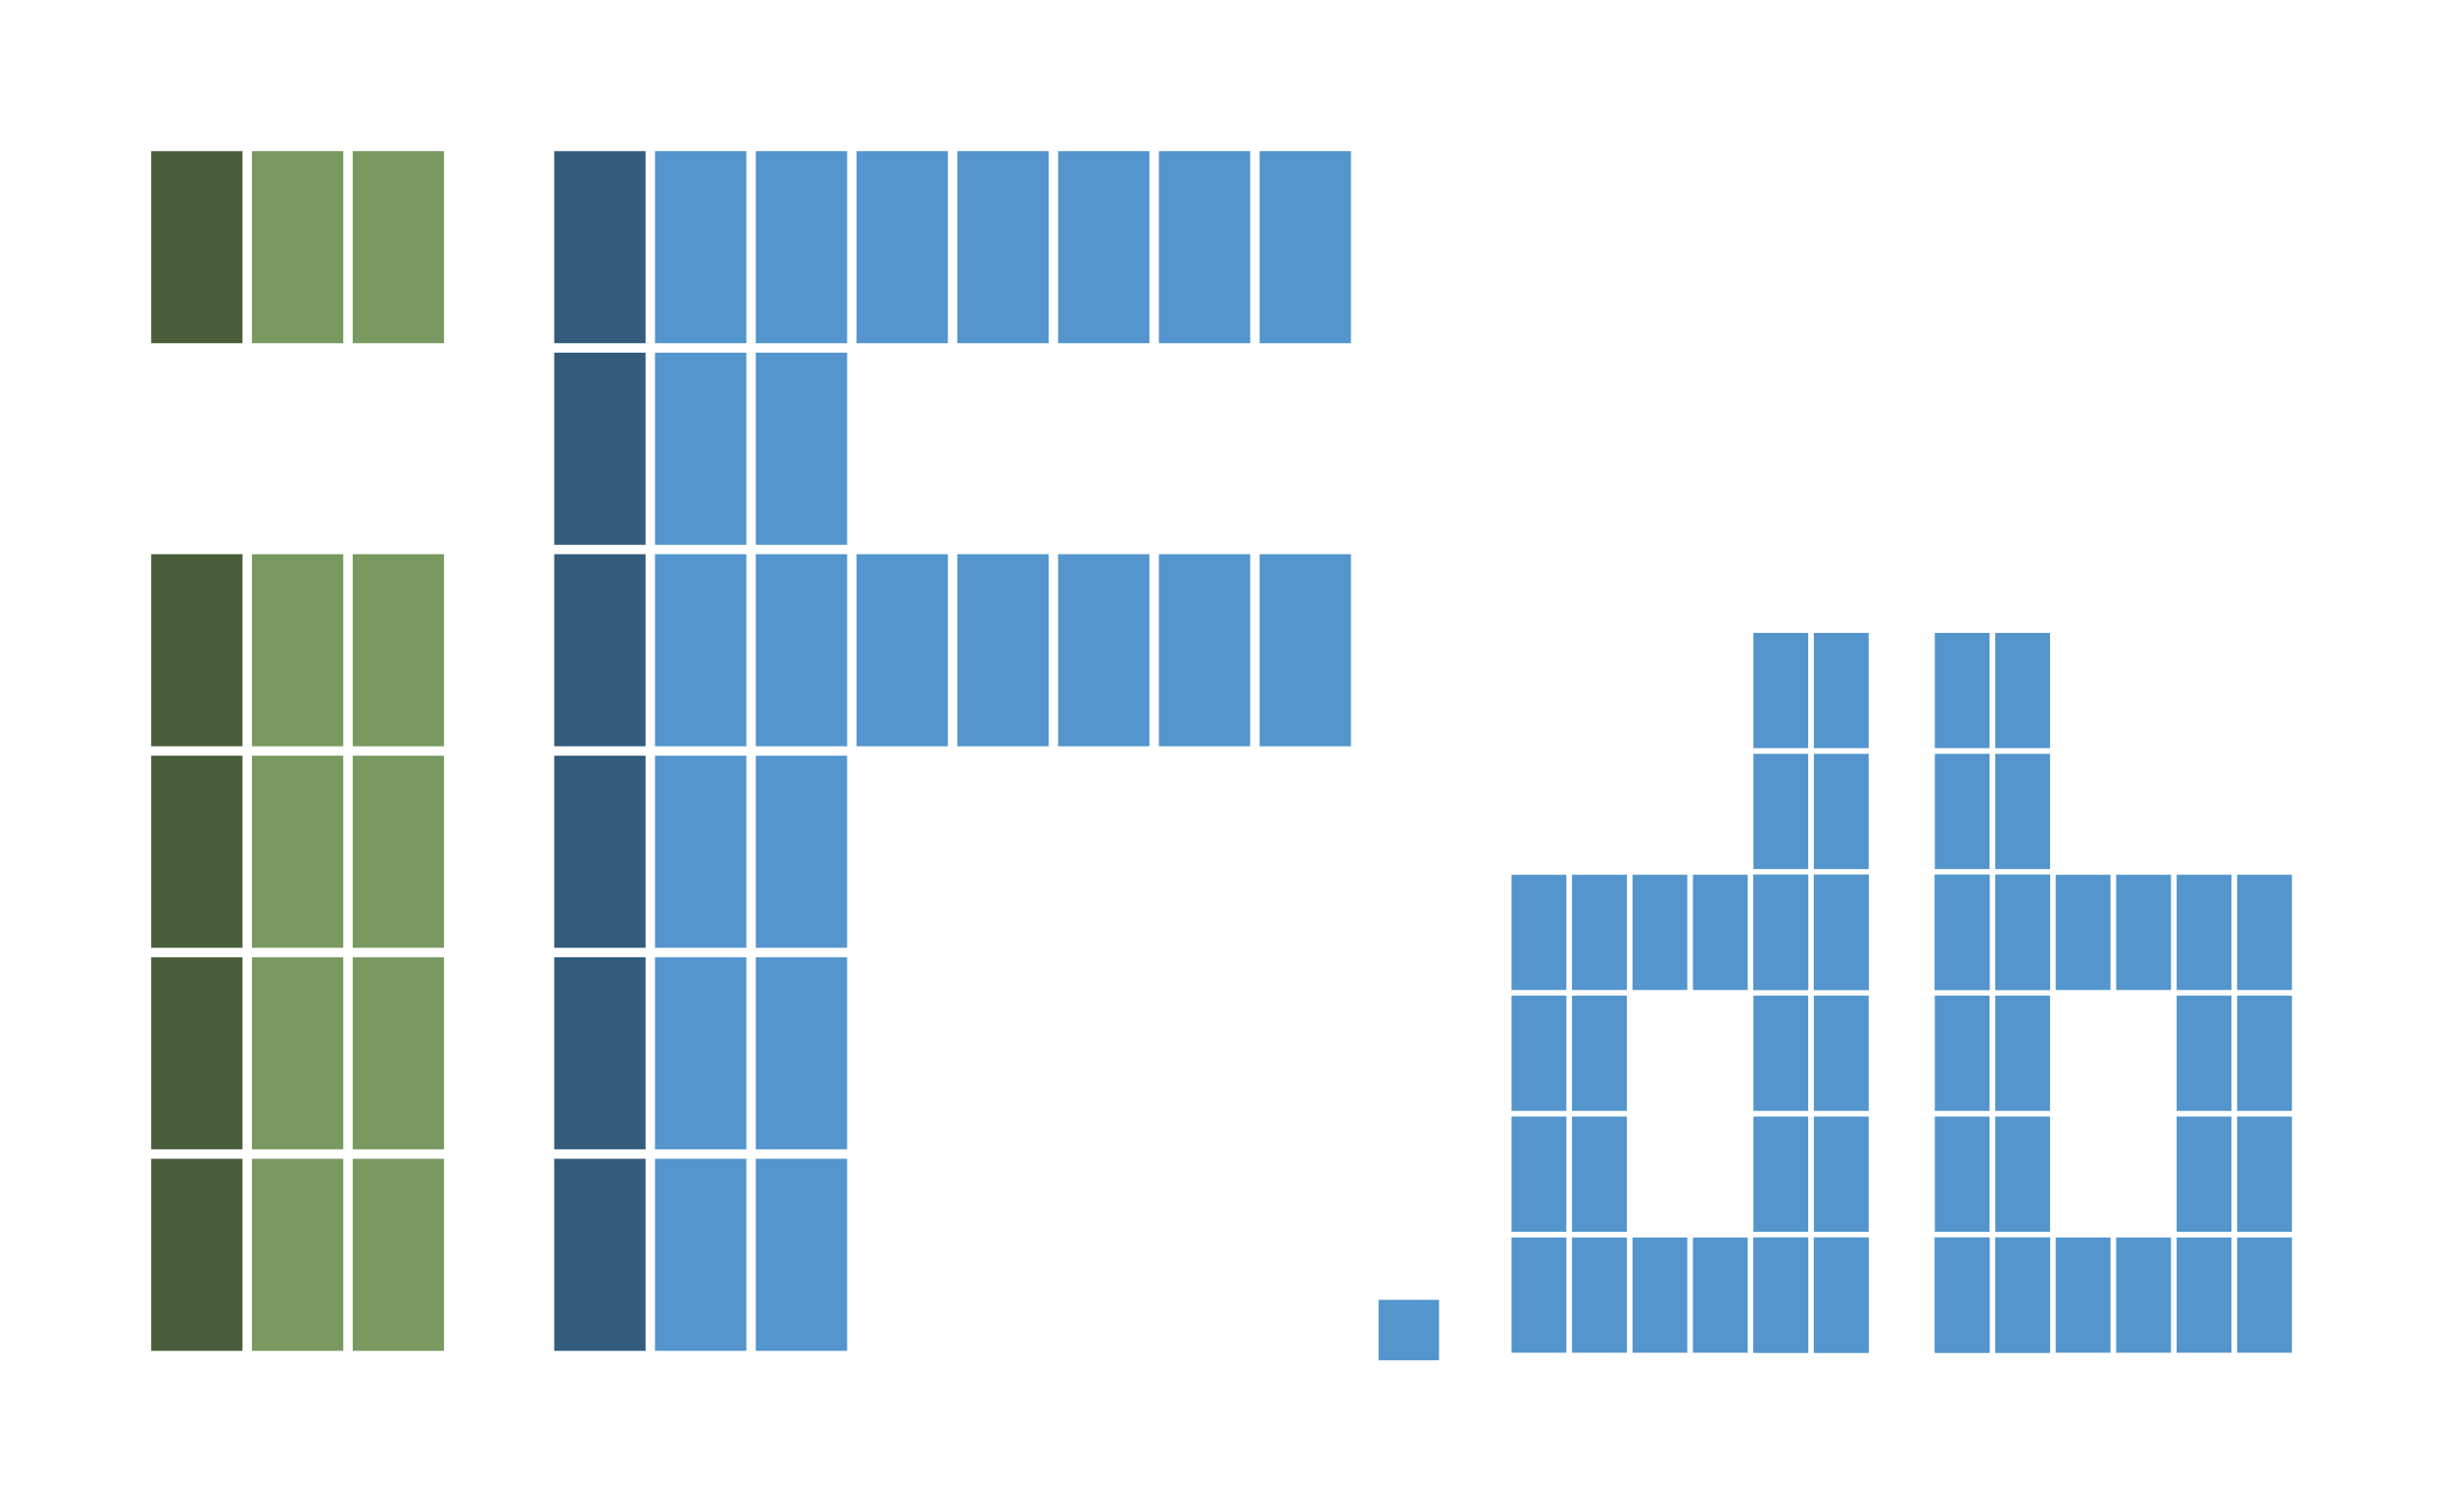
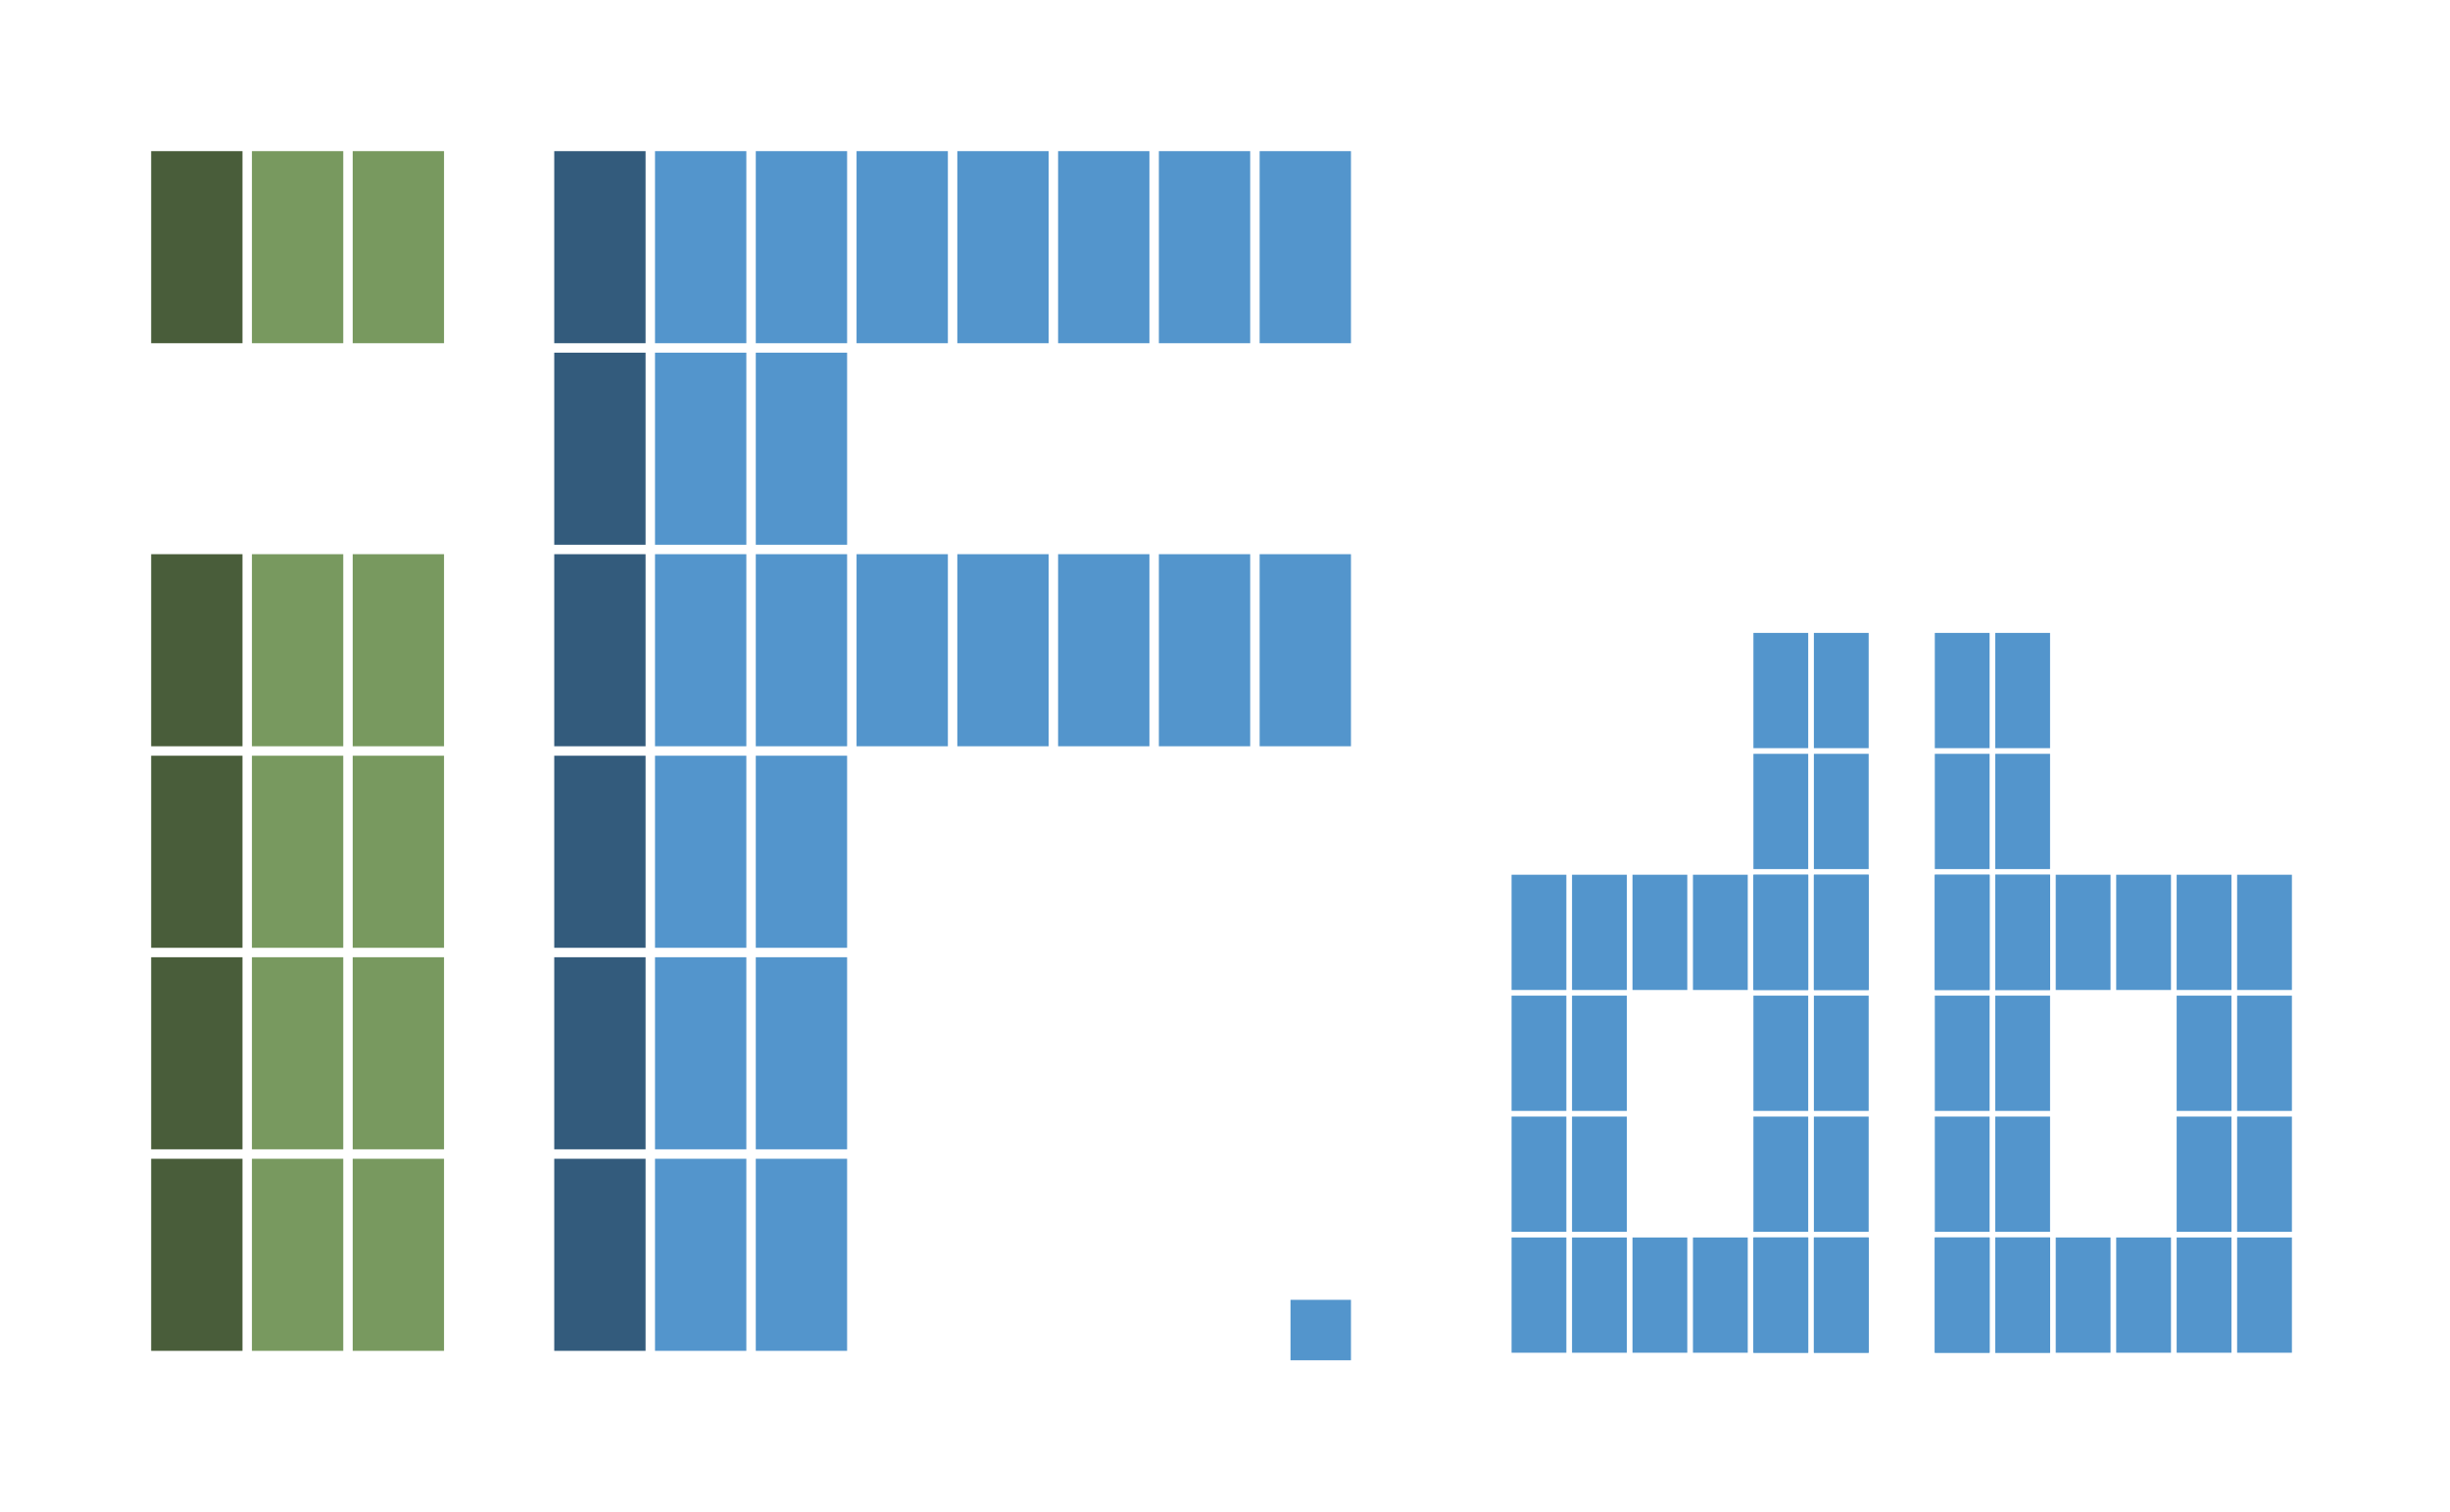
<svg xmlns="http://www.w3.org/2000/svg" width="778" height="480" viewBox="0 0 778 480">
  <defs>
    <linearGradient id="gm" gradientUnits="userSpaceOnUse" x1="144" y1="48" x2="400" y2="432">
      <stop offset="0" stop-color="#78995f" />
      <stop offset="1" stop-color="#5395cc" />
    </linearGradient>
    <linearGradient id="gd" gradientUnits="userSpaceOnUse" x1="144" y1="48" x2="400" y2="432">
      <stop offset="0" stop-color="#495d3a" />
      <stop offset="1" stop-color="#335b7c" />
    </linearGradient>
  </defs>
  <rect x="48" y="48" width="29" height="61" fill="#495d3a" />
  <rect x="80" y="48" width="29" height="61" fill="#78995f" />
  <rect x="112" y="48" width="29" height="61" fill="#78995f" />
  <rect x="48" y="176" width="29" height="61" fill="#495d3a" />
  <rect x="80" y="176" width="29" height="61" fill="#78995f" />
  <rect x="112" y="176" width="29" height="61" fill="#78995f" />
  <rect x="48" y="240" width="29" height="61" fill="#495d3a" />
  <rect x="80" y="240" width="29" height="61" fill="#78995f" />
  <rect x="112" y="240" width="29" height="61" fill="#78995f" />
  <rect x="48" y="304" width="29" height="61" fill="#495d3a" />
  <rect x="80" y="304" width="29" height="61" fill="#78995f" />
  <rect x="112" y="304" width="29" height="61" fill="#78995f" />
  <rect x="48" y="368" width="29" height="61" fill="#495d3a" />
  <rect x="80" y="368" width="29" height="61" fill="#78995f" />
  <rect x="112" y="368" width="29" height="61" fill="#78995f" />
  <rect x="176" y="48" width="29" height="61" fill="#335b7c" />
  <rect x="208" y="48" width="29" height="61" fill="#5395cc" />
  <rect x="240" y="48" width="29" height="61" fill="#5395cc" />
  <rect x="272" y="48" width="29" height="61" fill="#5395cc" />
  <rect x="304" y="48" width="29" height="61" fill="#5395cc" />
  <rect x="336" y="48" width="29" height="61" fill="#5395cc" />
  <rect x="368" y="48" width="29" height="61" fill="#5395cc" />
  <rect x="400" y="48" width="29" height="61" fill="#5395cc" />
  <rect x="176" y="112" width="29" height="61" fill="#335b7c" />
  <rect x="208" y="112" width="29" height="61" fill="#5395cc" />
  <rect x="240" y="112" width="29" height="61" fill="#5395cc" />
  <rect x="176" y="176" width="29" height="61" fill="#335b7c" />
  <rect x="208" y="176" width="29" height="61" fill="#5395cc" />
  <rect x="240" y="176" width="29" height="61" fill="#5395cc" />
  <rect x="272" y="176" width="29" height="61" fill="#5395cc" />
  <rect x="304" y="176" width="29" height="61" fill="#5395cc" />
  <rect x="336" y="176" width="29" height="61" fill="#5395cc" />
  <rect x="368" y="176" width="29" height="61" fill="#5395cc" />
  <rect x="400" y="176" width="29" height="61" fill="#5395cc" />
  <rect x="176" y="240" width="29" height="61" fill="#335b7c" />
  <rect x="208" y="240" width="29" height="61" fill="#5395cc" />
  <rect x="240" y="240" width="29" height="61" fill="#5395cc" />
  <rect x="176" y="304" width="29" height="61" fill="#335b7c" />
  <rect x="208" y="304" width="29" height="61" fill="#5395cc" />
  <rect x="240" y="304" width="29" height="61" fill="#5395cc" />
  <rect x="176" y="368" width="29" height="61" fill="#335b7c" />
  <rect x="208" y="368" width="29" height="61" fill="#5395cc" />
  <rect x="240" y="368" width="29" height="61" fill="#5395cc" />
  <rect x="556.8" y="201" width="17.4" height="36.6" fill="#5395cc" />
  <rect x="576" y="201" width="17.4" height="36.6" fill="#5395cc" />
  <rect x="556.8" y="239.4" width="17.4" height="36.6" fill="#5395cc" />
  <rect x="576" y="239.4" width="17.4" height="36.6" fill="#5395cc" />
  <rect x="556.8" y="277.8" width="17.4" height="36.6" fill="#5395cc" />
  <rect x="576" y="277.8" width="17.4" height="36.6" fill="#5395cc" />
  <rect x="556.8" y="316.2" width="17.4" height="36.6" fill="#5395cc" />
  <rect x="576" y="316.2" width="17.4" height="36.6" fill="#5395cc" />
  <rect x="556.8" y="354.6" width="17.4" height="36.6" fill="#5395cc" />
  <rect x="576" y="354.6" width="17.4" height="36.6" fill="#5395cc" />
  <rect x="556.8" y="393" width="17.4" height="36.6" fill="#5395cc" />
  <rect x="576" y="393" width="17.4" height="36.6" fill="#5395cc" />
  <rect x="480" y="277.8" width="17.4" height="36.6" fill="#5395cc" />
  <rect x="499.2" y="277.8" width="17.4" height="36.6" fill="#5395cc" />
  <rect x="518.4" y="277.8" width="17.4" height="36.6" fill="#5395cc" />
  <rect x="537.6" y="277.8" width="17.4" height="36.6" fill="#5395cc" />
  <rect x="556.8" y="277.8" width="17.4" height="36.6" fill="#5395cc" />
  <rect x="576" y="277.8" width="17.4" height="36.6" fill="#5395cc" />
  <rect x="480" y="316.2" width="17.4" height="36.6" fill="#5395cc" />
  <rect x="499.2" y="316.2" width="17.4" height="36.6" fill="#5395cc" />
  <rect x="480" y="354.6" width="17.4" height="36.6" fill="#5395cc" />
  <rect x="499.2" y="354.6" width="17.4" height="36.6" fill="#5395cc" />
  <rect x="480" y="393" width="17.4" height="36.6" fill="#5395cc" />
  <rect x="499.2" y="393" width="17.4" height="36.6" fill="#5395cc" />
  <rect x="518.4" y="393" width="17.4" height="36.6" fill="#5395cc" />
  <rect x="537.6" y="393" width="17.4" height="36.6" fill="#5395cc" />
  <rect x="556.8" y="393" width="17.4" height="36.6" fill="#5395cc" />
  <rect x="576" y="393" width="17.4" height="36.6" fill="#5395cc" />
  <rect x="614.4" y="201" width="17.4" height="36.6" fill="#5395cc" />
  <rect x="633.6" y="201" width="17.4" height="36.6" fill="#5395cc" />
  <rect x="614.4" y="239.4" width="17.4" height="36.6" fill="#5395cc" />
  <rect x="633.6" y="239.4" width="17.4" height="36.6" fill="#5395cc" />
  <rect x="614.4" y="277.8" width="17.4" height="36.6" fill="#5395cc" />
  <rect x="633.6" y="277.8" width="17.4" height="36.6" fill="#5395cc" />
  <rect x="614.4" y="316.2" width="17.4" height="36.6" fill="#5395cc" />
  <rect x="633.6" y="316.2" width="17.4" height="36.6" fill="#5395cc" />
  <rect x="614.4" y="354.6" width="17.4" height="36.6" fill="#5395cc" />
  <rect x="633.6" y="354.6" width="17.4" height="36.6" fill="#5395cc" />
  <rect x="614.4" y="393" width="17.4" height="36.6" fill="#5395cc" />
  <rect x="633.6" y="393" width="17.4" height="36.6" fill="#5395cc" />
  <rect x="614.4" y="277.8" width="17.4" height="36.6" fill="#5395cc" />
  <rect x="633.6" y="277.8" width="17.4" height="36.6" fill="#5395cc" />
  <rect x="652.8" y="277.8" width="17.4" height="36.6" fill="#5395cc" />
  <rect x="672" y="277.8" width="17.4" height="36.6" fill="#5395cc" />
  <rect x="691.2" y="277.8" width="17.4" height="36.6" fill="#5395cc" />
  <rect x="710.4" y="277.8" width="17.4" height="36.6" fill="#5395cc" />
  <rect x="691.2" y="316.2" width="17.4" height="36.6" fill="#5395cc" />
  <rect x="710.4" y="316.2" width="17.4" height="36.6" fill="#5395cc" />
  <rect x="691.2" y="354.6" width="17.4" height="36.6" fill="#5395cc" />
  <rect x="710.4" y="354.6" width="17.4" height="36.6" fill="#5395cc" />
  <rect x="614.4" y="393" width="17.4" height="36.6" fill="#5395cc" />
  <rect x="633.6" y="393" width="17.4" height="36.6" fill="#5395cc" />
  <rect x="652.8" y="393" width="17.4" height="36.6" fill="#5395cc" />
  <rect x="672" y="393" width="17.4" height="36.6" fill="#5395cc" />
  <rect x="691.2" y="393" width="17.4" height="36.6" fill="#5395cc" />
  <rect x="710.4" y="393" width="17.4" height="36.6" fill="#5395cc" />
-   <rect x="437.76" y="412.8" width="19.2" height="19.2" fill="#5395cc" />
+   <rect x="409.8" y="412.8" width="19.2" height="19.2" fill="#5395cc" />
</svg>
